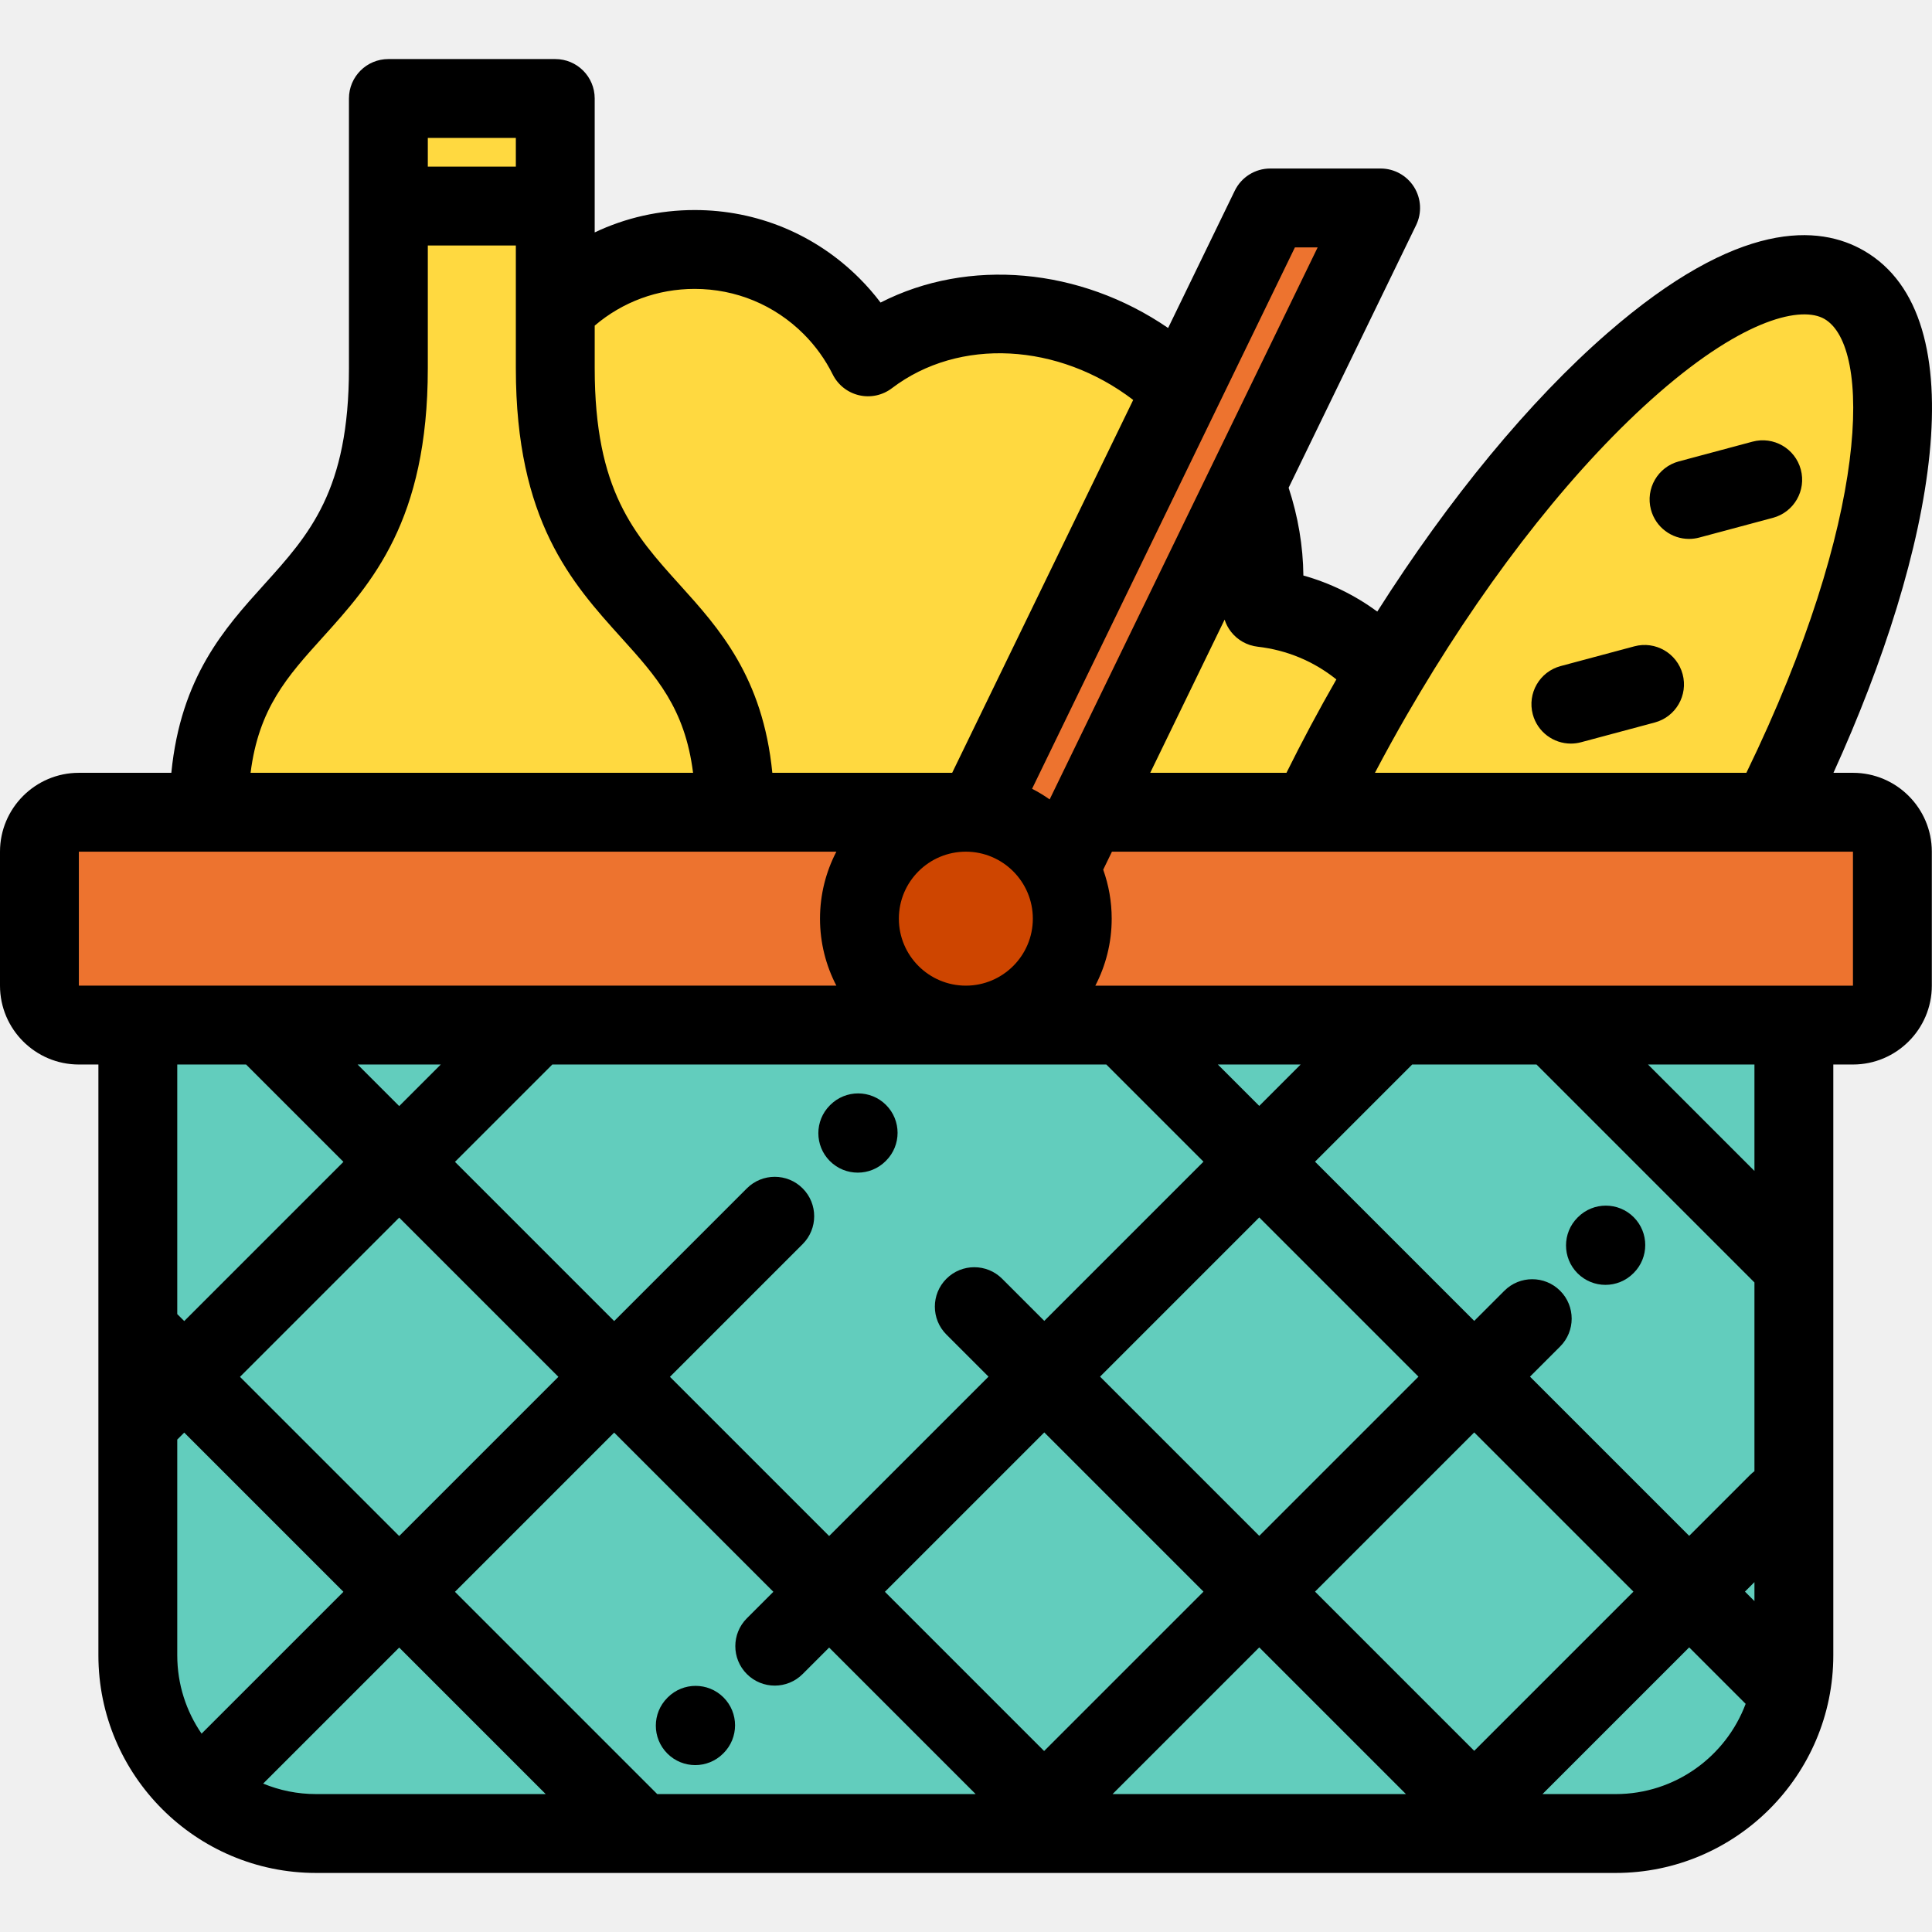
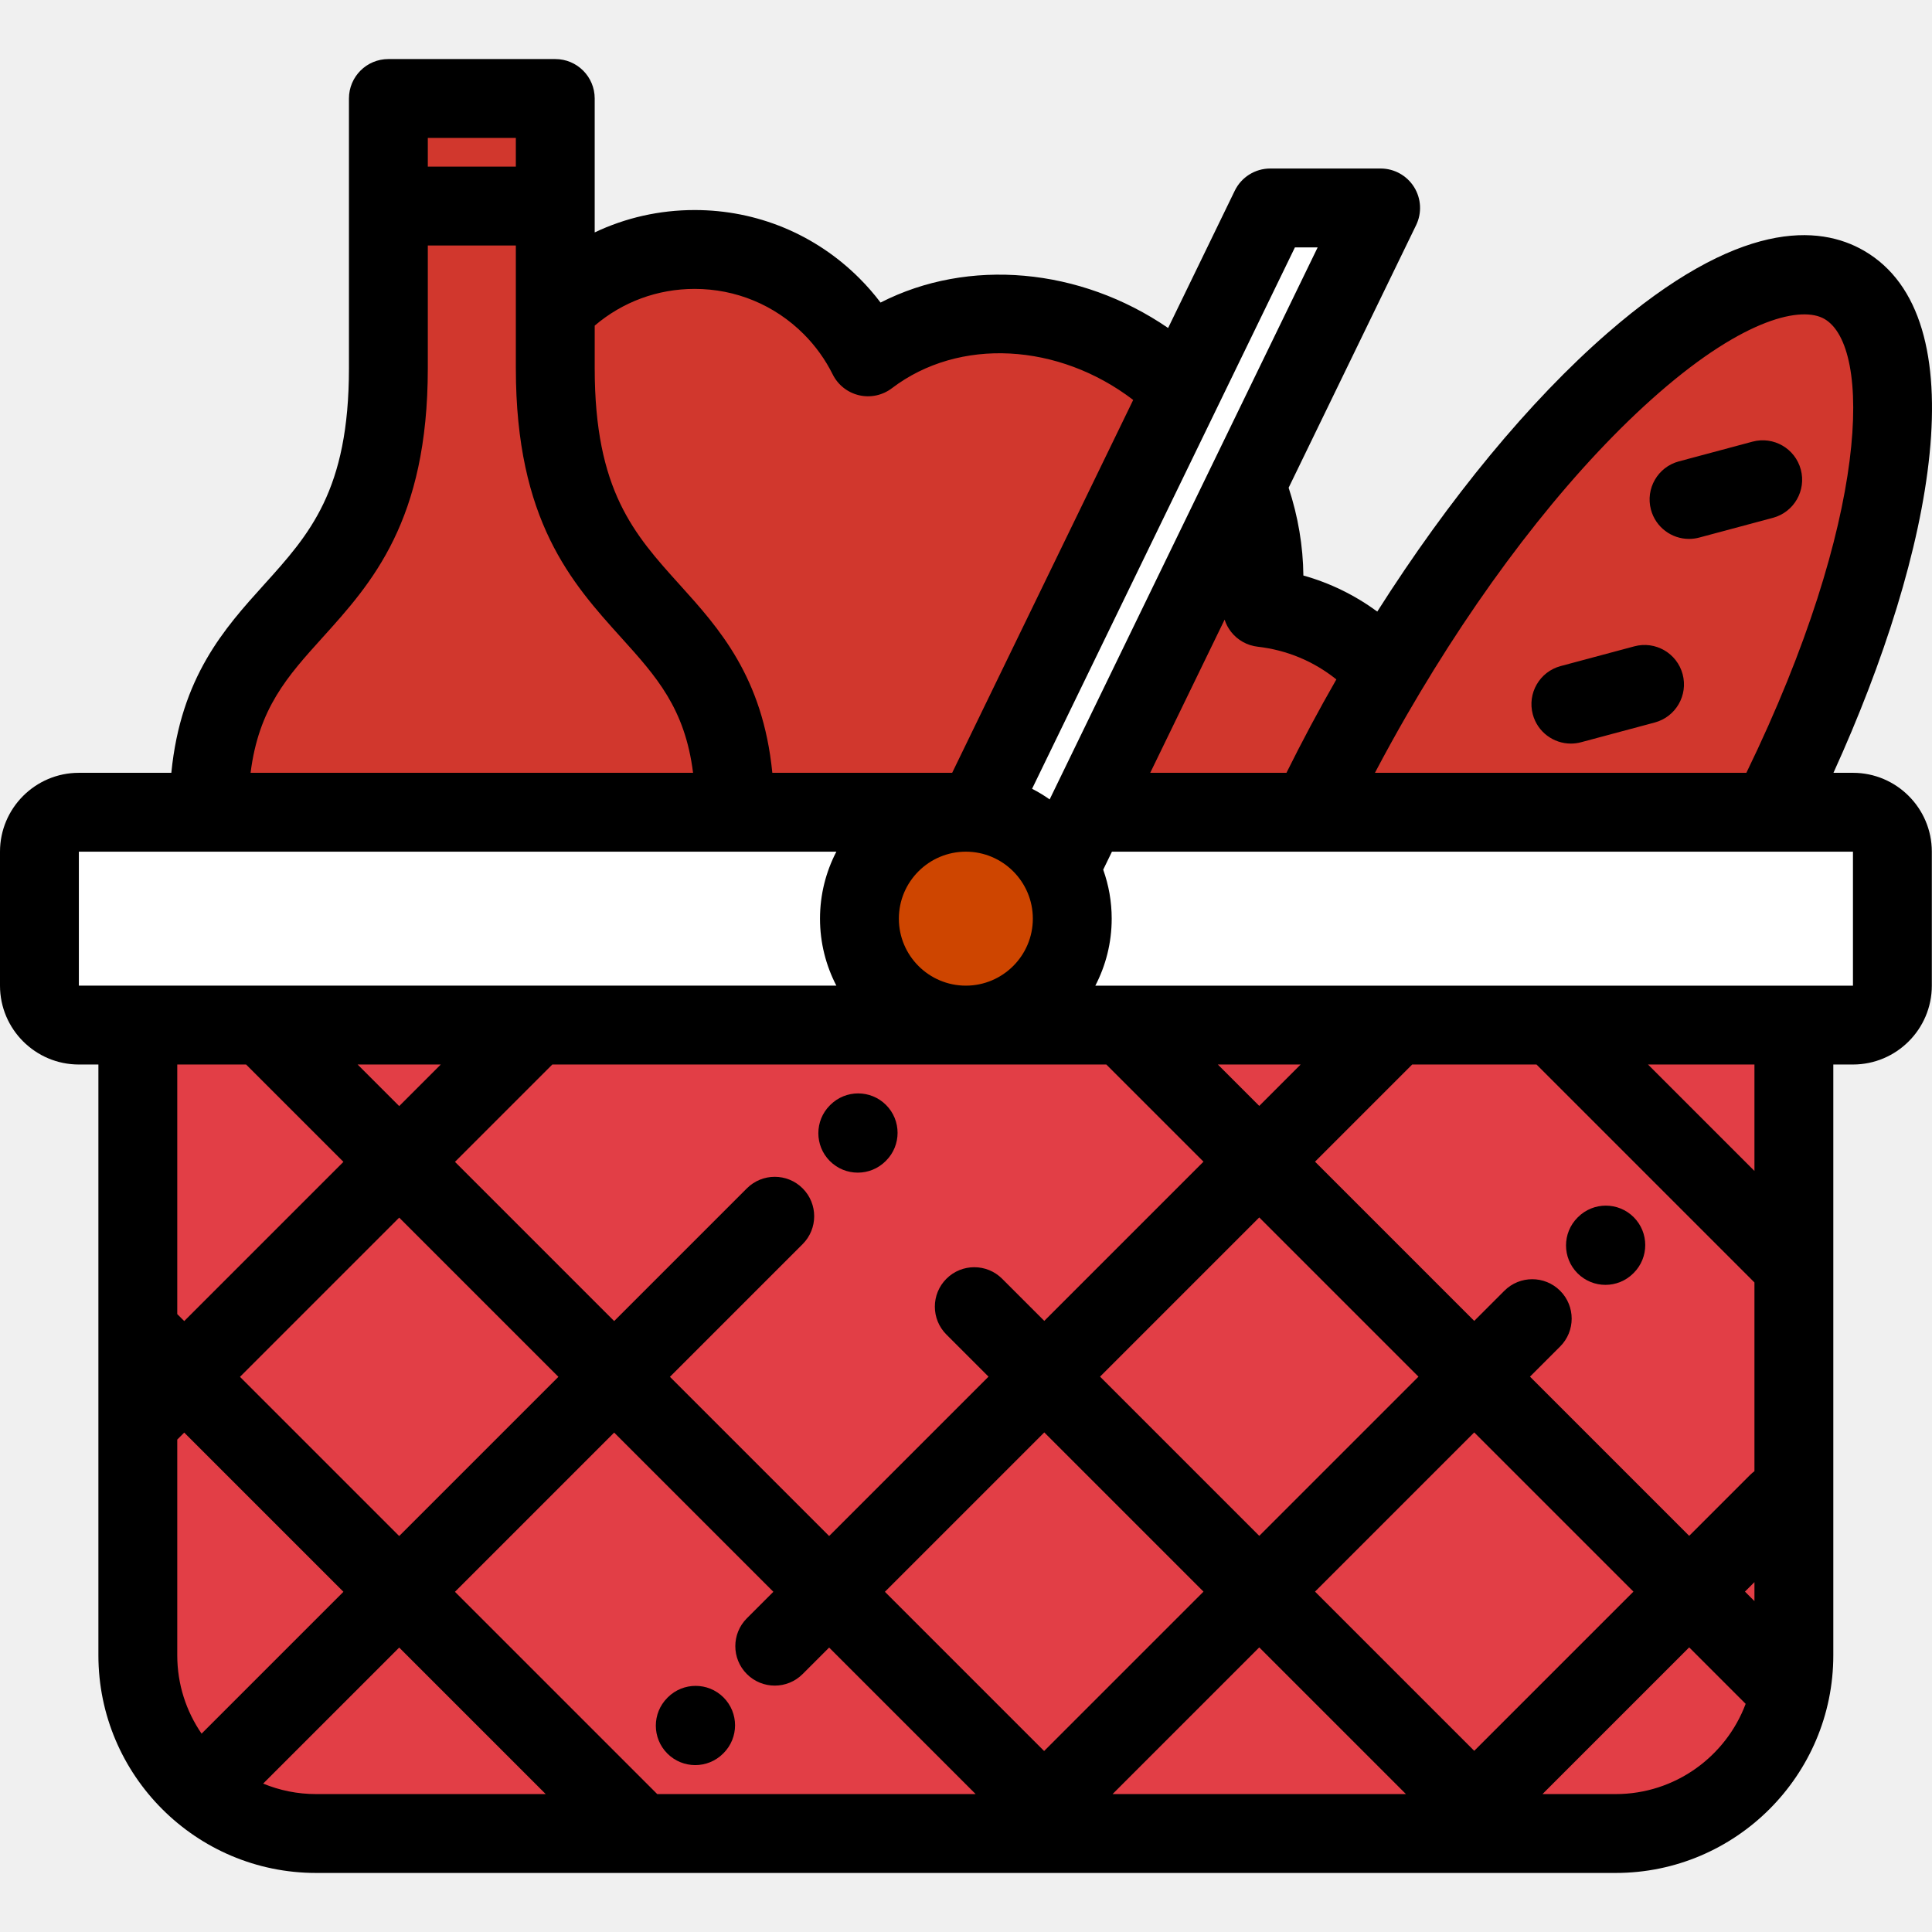
<svg xmlns="http://www.w3.org/2000/svg" version="1.1" id="Layer_1" x="0px" y="0px" viewBox="0 0 511.999 511.999" style="enable-background:new 0 0 511.999 511.999;" xml:space="preserve" width="512px" height="512px" class="">
  <g>
-     <path style="fill:#ED732F" d="M291.503,215.253h199.549c5.771,0,10.449,4.678,10.449,10.449v35.506  c0,5.771-4.678,10.449-10.449,10.449H20.899c-5.771,0-10.449-4.678-10.449-10.449v-35.506c0-5.771,4.678-10.449,10.449-10.449  h235.077" data-original="#CE4500" class="" data-old_color="#FFD940" />
-     <circle style="fill:#CE4500" cx="255.975" cy="243.456" r="28.203" data-original="#FFD940" class="" data-old_color="#FFD940" />
-     <path style="fill:#62CDBD" d="M475.394,271.678v166.99c0,26.086-21.146,47.232-47.232,47.232H83.757  c-26.086,0-47.232-21.146-47.232-47.232v-166.99" data-original="#ED732F" class="" data-old_color="#63CFBF" />
-     <path style="fill:#FFD940" d="M469.294,215.253c33.429-66.372,42.534-126.437,19.419-139.782  c-25.737-14.859-81.661,33.824-124.911,108.736c-6.028,10.441-11.49,20.839-16.359,31.046H469.294z" data-original="#FF9D3B" class="" data-old_color="#FFFF00" />
    <g>
-       <path style="fill:#FFD940" d="M313.208,103.342c-24.058-23.365-59.61-26.698-83.178-8.775c-2.411-4.842-5.62-9.389-9.655-13.424   c-20.043-20.043-52.539-20.043-72.582,0c-0.22,0.22-0.424,0.45-0.641,0.673v15.77c0,70.034,47.575,58.179,47.575,117.666h61.247   h2.901L313.208,103.342z" data-original="#4BDD6B" class="" data-old_color="#FFFF00" />
-       <path style="fill:#FFD940" d="M364.901,175.687c-8.528-8.528-19.31-13.414-30.427-14.687c1.357-10.63-0.106-21.8-4.287-32.362   l-42.051,86.615h3.369h55.939c4.869-10.207,10.332-20.605,16.359-31.046c1.155-2,2.32-3.977,3.492-5.939   C366.526,177.389,365.738,176.524,364.901,175.687z" data-original="#4BDD6B" class="" data-old_color="#FFFF00" />
+       <g>
+         <path style="fill:#FFFFFF" d="M291.503,215.253h199.549c5.771,0,10.449,4.678,10.449,10.449v35.506  c0,5.771-4.678,10.449-10.449,10.449H20.899c-5.771,0-10.449-4.678-10.449-10.449v-35.506c0-5.771,4.678-10.449,10.449-10.449  h235.077" data-original="#FFFFFF" class="" data-old_color="#ffffff" />
+         <circle style="fill:#CE4500" cx="255.975" cy="243.456" r="28.203" data-original="#CE4500" class="" data-old_color="#FFD940" />
+         <path style="fill:#E23E46" d="M475.394,271.678v166.99c0,26.086-21.146,47.232-47.232,47.232H83.757  c-26.086,0-47.232-21.146-47.232-47.232v-166.99" data-original="#E23E46" class="" data-old_color="#e23e46" />
+         <path style="fill:#D1372D" d="M469.294,215.253c33.429-66.372,42.534-126.437,19.419-139.782  c-25.737-14.859-81.661,33.824-124.911,108.736c-6.028,10.441-11.49,20.839-16.359,31.046H469.294z" data-original="#D1372D" class="" data-old_color="#d1372d" />
+         <g>
+           <path style="fill:#D1372D" d="M313.208,103.342c-24.058-23.365-59.61-26.698-83.178-8.775c-2.411-4.842-5.62-9.389-9.655-13.424   c-20.043-20.043-52.539-20.043-72.582,0c-0.22,0.22-0.424,0.45-0.641,0.673v15.77c0,70.034,47.575,58.179,47.575,117.666h61.247   h2.901L313.208,103.342z" data-original="#D1372D" class="" data-old_color="#d1372d" />
+           <path style="fill:#D1372D" d="M364.901,175.687c-8.528-8.528-19.31-13.414-30.427-14.687c1.357-10.63-0.106-21.8-4.287-32.362   l-42.051,86.615h3.369h55.939c4.869-10.207,10.332-20.605,16.359-31.046c1.155-2,2.32-3.977,3.492-5.939   C366.526,177.389,365.738,176.524,364.901,175.687z" data-original="#D1372D" class="" data-old_color="#d1372d" />
+         </g>
+         <path style="fill:#D1372D" d="M194.728,215.253c0-59.487-47.575-47.631-47.575-117.666V26.099h-44.228v71.488  c0,70.034-47.575,58.179-47.575,117.666H194.728z" data-original="#D1372D" class="" data-old_color="#d1372d" />
+         <polygon style="fill:#FFFFFF" points="280.867,230.221 365.883,55.111 336.625,55.111 258.807,215.395 " data-original="#FFFFFF" class="" data-old_color="#ffffff" />
+         <path d="M491.052,204.803h-5.167c26.665-58.593,38.59-120.751,8.052-138.383c-11.752-6.785-33.084-8.498-67.973,21.872  c-20.655,17.98-41.916,43.768-60.971,73.78c-5.926-4.343-12.512-7.578-19.585-9.554c-0.075-7.784-1.404-15.646-3.908-23.262  l33.782-69.584c1.572-3.238,1.367-7.057-0.544-10.109c-1.911-3.051-5.257-4.904-8.857-4.904h-29.258c-4.002,0-7.652,2.286-9.4,5.885  L309.563,86.92c-23.324-15.993-52.897-18.662-76.206-6.74c-1.711-2.263-3.579-4.409-5.595-6.425  c-11.667-11.668-27.178-18.093-43.679-18.093c-9.314,0-18.312,2.049-26.482,5.93V26.099c0-5.771-4.678-10.449-10.449-10.449h-44.228  c-5.771,0-10.449,4.678-10.449,10.449v71.488c0,32.426-10.449,43.999-22.548,57.399c-10.394,11.511-22.008,24.394-24.522,49.818  H20.899C9.375,204.803,0,214.179,0,225.702v35.506c0,11.523,9.375,20.899,20.899,20.899h5.178v156.561  c0,31.805,25.875,57.682,57.682,57.682h344.404c31.805,0,57.681-25.875,57.681-57.682V282.106h5.21  c11.523,0,20.898-9.375,20.898-20.899v-35.506C511.951,214.179,502.576,204.803,491.052,204.803z M439.686,104.056  c22.853-19.893,37.879-22.958,43.802-19.536c12.621,7.286,12.061,52.862-20.682,120.283h-98.433  c2.71-5.149,5.542-10.286,8.479-15.372c1.126-1.951,2.265-3.885,3.412-5.805h0.001c0.006-0.011,0.011-0.023,0.019-0.034  C395.848,150.834,418.209,122.753,439.686,104.056z M324.53,164.213c0.375,1.16,0.953,2.256,1.72,3.233  c1.724,2.2,4.258,3.616,7.034,3.935c7.746,0.887,14.873,3.862,20.855,8.667l0.01,0.002c-4.693,8.178-9.119,16.472-13.226,24.753  h-36.101L324.53,164.213L324.53,164.213z M407.188,282.106l57.757,57.757v50.02c-0.383,0.289-0.758,0.598-1.108,0.948  l-16.186,16.186l-42.189-42.189l7.987-7.987c4.08-4.08,4.081-10.697,0-14.777c-4.082-4.08-10.697-4.08-14.777,0l-7.987,7.987  l-42.194-42.194l25.75-25.75L407.188,282.106L407.188,282.106z M462.43,421.794l2.515-2.515v5.03L462.43,421.794z M174.176,475.45  l-53.608-53.608l42.192-42.192l42.19,42.19l-7.023,7.023c-4.08,4.08-4.08,10.697,0,14.778c2.041,2.041,4.715,3.061,7.389,3.061  c2.674,0,5.349-1.02,7.389-3.061l7.023-7.023l38.832,38.832H174.176z M53.42,459.435c-4.062-5.914-6.445-13.067-6.445-20.768  v-57.168l1.847-1.847l42.191,42.191L53.42,459.435z M63.599,364.874l42.192-42.192l42.191,42.191l-42.192,42.192L63.599,364.874z   M146.367,282.106h146.819l25.75,25.75l-42.191,42.191l-11.162-11.162c-4.08-4.079-10.697-4.079-14.778,0  c-4.08,4.08-4.08,10.697,0,14.778l11.162,11.162l-42.237,42.237l-42.19-42.19l35.167-35.167c4.08-4.08,4.08-10.697,0-14.778  c-4.08-4.079-10.697-4.079-14.778,0l-35.167,35.167l-42.191-42.191L146.367,282.106z M105.791,293.125l-11.019-11.019h22.039  L105.791,293.125z M276.701,464.035l-42.194-42.194l42.237-42.237l42.194,42.194L276.701,464.035z M291.522,364.824l42.191-42.191  l42.194,42.194l-42.192,42.191L291.522,364.824z M333.716,436.574l38.875,38.875H294.84L333.716,436.574z M348.494,421.797  l42.192-42.191l42.189,42.189l-42.191,42.191L348.494,421.797z M333.714,293.078l-10.972-10.972h21.943L333.714,293.078z   M238.206,243.454c0-9.789,7.964-17.752,17.753-17.752s17.753,7.964,17.753,17.752c0,9.789-7.964,17.753-17.753,17.753  S238.206,253.243,238.206,243.454z M343.167,65.56h6.027L278.17,211.85c-1.481-1.044-3.037-1.984-4.659-2.815L343.167,65.56z   M184.084,76.561c10.917,0,21.182,4.252,28.902,11.972c3.127,3.127,5.715,6.725,7.69,10.692c1.388,2.787,3.946,4.811,6.978,5.519  c3.032,0.71,6.224,0.027,8.701-1.858c17.864-13.586,44.249-11.971,63.954,3.102l-47.975,98.815h-47.66  c-2.514-25.424-14.128-38.307-24.522-49.818c-12.099-13.4-22.548-24.973-22.548-57.399V86.295  C164.986,79.994,174.272,76.561,184.084,76.561z M136.704,36.549v7.606h-23.33v-7.606H136.704z M85.438,168.991  c13.095-14.501,27.936-30.939,27.936-71.404V65.053h23.33v32.534c0,40.465,14.841,56.902,27.936,71.404  c9.26,10.256,16.879,18.694,19.03,35.813H66.407C68.56,187.684,76.177,179.247,85.438,168.991z M20.899,225.702h200.745  c-2.764,5.32-4.335,11.354-4.335,17.752c0,6.398,1.572,12.433,4.335,17.753H20.899V225.702z M65.217,282.106l25.797,25.797  l-42.192,42.192l-1.847-1.847v-66.143h18.242V282.106z M69.741,472.668l36.049-36.049l38.829,38.829H83.757  C78.796,475.45,74.064,474.457,69.741,472.668z M428.161,475.45h-19.388l38.878-38.879l14.964,14.964  C457.387,465.489,443.918,475.45,428.161,475.45z M464.945,310.309l-28.203-28.203h28.203V310.309z M491.052,261.208H290.275  c2.764-5.321,4.335-11.355,4.335-17.753c0-4.554-0.797-8.923-2.25-12.983l2.316-4.769h52.766h121.852h21.758V261.208z" data-original="#000000" class="active-path" style="fill:#000000" />
+         <path d="M447.605,142.817c0.894,0,1.806-0.116,2.711-0.358l19.524-5.231c5.575-1.493,8.883-7.224,7.389-12.797  c-1.493-5.575-7.223-8.883-12.797-7.389l-19.524,5.231c-5.575,1.493-8.883,7.224-7.389,12.797  C438.77,139.739,442.991,142.817,447.605,142.817z" data-original="#000000" class="active-path" style="fill:#000000" />
+         <path d="M406.203,189.31c1.251,4.669,5.472,7.748,10.087,7.748c0.894,0,1.806-0.116,2.711-0.358l19.524-5.231  c5.575-1.493,8.883-7.224,7.389-12.797c-1.493-5.575-7.224-8.883-12.797-7.389l-19.524,5.231  C408.017,178.006,404.709,183.737,406.203,189.31z" data-original="#000000" class="active-path" style="fill:#000000" />
+         <path d="M227.32,310.76c2.674,0,5.349-1.02,7.389-3.061l0.097-0.097c4.08-4.08,4.08-10.697,0-14.778  c-4.08-4.08-10.697-4.08-14.778,0l-0.097,0.097c-4.08,4.08-4.08,10.697,0,14.778C221.973,309.74,224.646,310.76,227.32,310.76z" data-original="#000000" class="active-path" style="fill:#000000" />
+         <path d="M176.958,449.833l-0.097,0.097c-4.08,4.08-4.08,10.697,0,14.778c2.041,2.041,4.715,3.061,7.389,3.061  c2.674,0,5.349-1.02,7.389-3.061l0.097-0.097c4.08-4.08,4.08-10.697,0-14.778C187.655,445.753,181.039,445.753,176.958,449.833z" data-original="#000000" class="active-path" style="fill:#000000" />
+         <path d="M425.46,340.501c2.674,0,5.349-1.02,7.389-3.061l0.097-0.097c4.08-4.08,4.08-10.697,0-14.778  c-4.08-4.08-10.697-4.08-14.778,0l-0.097,0.097c-4.08,4.08-4.08,10.697,0,14.778C420.112,339.481,422.786,340.501,425.46,340.501z" data-original="#000000" class="active-path" style="fill:#000000" />
+       </g>
    </g>
-     <path style="fill:#FFD940" d="M194.728,215.253c0-59.487-47.575-47.631-47.575-117.666V26.099h-44.228v71.488  c0,70.034-47.575,58.179-47.575,117.666H194.728z" data-original="#B047AA" class="active-path" data-old_color="#FFFF00" />
-     <polygon style="fill:#ED732F" points="280.867,230.221 365.883,55.111 336.625,55.111 258.807,215.395 " data-original="#CE4500" class="" data-old_color="#FFD940" />
-     <path d="M491.052,204.803h-5.167c26.665-58.593,38.59-120.751,8.052-138.383c-11.752-6.785-33.084-8.498-67.973,21.872  c-20.655,17.98-41.916,43.768-60.971,73.78c-5.926-4.343-12.512-7.578-19.585-9.554c-0.075-7.784-1.404-15.646-3.908-23.262  l33.782-69.584c1.572-3.238,1.367-7.057-0.544-10.109c-1.911-3.051-5.257-4.904-8.857-4.904h-29.258c-4.002,0-7.652,2.286-9.4,5.885  L309.563,86.92c-23.324-15.993-52.897-18.662-76.206-6.74c-1.711-2.263-3.579-4.409-5.595-6.425  c-11.667-11.668-27.178-18.093-43.679-18.093c-9.314,0-18.312,2.049-26.482,5.93V26.099c0-5.771-4.678-10.449-10.449-10.449h-44.228  c-5.771,0-10.449,4.678-10.449,10.449v71.488c0,32.426-10.449,43.999-22.548,57.399c-10.394,11.511-22.008,24.394-24.522,49.818  H20.899C9.375,204.803,0,214.179,0,225.702v35.506c0,11.523,9.375,20.899,20.899,20.899h5.178v156.561  c0,31.805,25.875,57.682,57.682,57.682h344.404c31.805,0,57.681-25.875,57.681-57.682V282.106h5.21  c11.523,0,20.898-9.375,20.898-20.899v-35.506C511.951,214.179,502.576,204.803,491.052,204.803z M439.686,104.056  c22.853-19.893,37.879-22.958,43.802-19.536c12.621,7.286,12.061,52.862-20.682,120.283h-98.433  c2.71-5.149,5.542-10.286,8.479-15.372c1.126-1.951,2.265-3.885,3.412-5.805h0.001c0.006-0.011,0.011-0.023,0.019-0.034  C395.848,150.834,418.209,122.753,439.686,104.056z M324.53,164.213c0.375,1.16,0.953,2.256,1.72,3.233  c1.724,2.2,4.258,3.616,7.034,3.935c7.746,0.887,14.873,3.862,20.855,8.667l0.01,0.002c-4.693,8.178-9.119,16.472-13.226,24.753  h-36.101L324.53,164.213L324.53,164.213z M407.188,282.106l57.757,57.757v50.02c-0.383,0.289-0.758,0.598-1.108,0.948  l-16.186,16.186l-42.189-42.189l7.987-7.987c4.08-4.08,4.081-10.697,0-14.777c-4.082-4.08-10.697-4.08-14.777,0l-7.987,7.987  l-42.194-42.194l25.75-25.75L407.188,282.106L407.188,282.106z M462.43,421.794l2.515-2.515v5.03L462.43,421.794z M174.176,475.45  l-53.608-53.608l42.192-42.192l42.19,42.19l-7.023,7.023c-4.08,4.08-4.08,10.697,0,14.778c2.041,2.041,4.715,3.061,7.389,3.061  c2.674,0,5.349-1.02,7.389-3.061l7.023-7.023l38.832,38.832H174.176z M53.42,459.435c-4.062-5.914-6.445-13.067-6.445-20.768  v-57.168l1.847-1.847l42.191,42.191L53.42,459.435z M63.599,364.874l42.192-42.192l42.191,42.191l-42.192,42.192L63.599,364.874z   M146.367,282.106h146.819l25.75,25.75l-42.191,42.191l-11.162-11.162c-4.08-4.079-10.697-4.079-14.778,0  c-4.08,4.08-4.08,10.697,0,14.778l11.162,11.162l-42.237,42.237l-42.19-42.19l35.167-35.167c4.08-4.08,4.08-10.697,0-14.778  c-4.08-4.079-10.697-4.079-14.778,0l-35.167,35.167l-42.191-42.191L146.367,282.106z M105.791,293.125l-11.019-11.019h22.039  L105.791,293.125z M276.701,464.035l-42.194-42.194l42.237-42.237l42.194,42.194L276.701,464.035z M291.522,364.824l42.191-42.191  l42.194,42.194l-42.192,42.191L291.522,364.824z M333.716,436.574l38.875,38.875H294.84L333.716,436.574z M348.494,421.797  l42.192-42.191l42.189,42.189l-42.191,42.191L348.494,421.797z M333.714,293.078l-10.972-10.972h21.943L333.714,293.078z   M238.206,243.454c0-9.789,7.964-17.752,17.753-17.752s17.753,7.964,17.753,17.752c0,9.789-7.964,17.753-17.753,17.753  S238.206,253.243,238.206,243.454z M343.167,65.56h6.027L278.17,211.85c-1.481-1.044-3.037-1.984-4.659-2.815L343.167,65.56z   M184.084,76.561c10.917,0,21.182,4.252,28.902,11.972c3.127,3.127,5.715,6.725,7.69,10.692c1.388,2.787,3.946,4.811,6.978,5.519  c3.032,0.71,6.224,0.027,8.701-1.858c17.864-13.586,44.249-11.971,63.954,3.102l-47.975,98.815h-47.66  c-2.514-25.424-14.128-38.307-24.522-49.818c-12.099-13.4-22.548-24.973-22.548-57.399V86.295  C164.986,79.994,174.272,76.561,184.084,76.561z M136.704,36.549v7.606h-23.33v-7.606H136.704z M85.438,168.991  c13.095-14.501,27.936-30.939,27.936-71.404V65.053h23.33v32.534c0,40.465,14.841,56.902,27.936,71.404  c9.26,10.256,16.879,18.694,19.03,35.813H66.407C68.56,187.684,76.177,179.247,85.438,168.991z M20.899,225.702h200.745  c-2.764,5.32-4.335,11.354-4.335,17.752c0,6.398,1.572,12.433,4.335,17.753H20.899V225.702z M65.217,282.106l25.797,25.797  l-42.192,42.192l-1.847-1.847v-66.143h18.242V282.106z M69.741,472.668l36.049-36.049l38.829,38.829H83.757  C78.796,475.45,74.064,474.457,69.741,472.668z M428.161,475.45h-19.388l38.878-38.879l14.964,14.964  C457.387,465.489,443.918,475.45,428.161,475.45z M464.945,310.309l-28.203-28.203h28.203V310.309z M491.052,261.208H290.275  c2.764-5.321,4.335-11.355,4.335-17.753c0-4.554-0.797-8.923-2.25-12.983l2.316-4.769h52.766h121.852h21.758V261.208z" data-original="#000000" class="" style="fill:#000000" />
-     <path d="M447.605,142.817c0.894,0,1.806-0.116,2.711-0.358l19.524-5.231c5.575-1.493,8.883-7.224,7.389-12.797  c-1.493-5.575-7.223-8.883-12.797-7.389l-19.524,5.231c-5.575,1.493-8.883,7.224-7.389,12.797  C438.77,139.739,442.991,142.817,447.605,142.817z" data-original="#000000" class="" style="fill:#000000" />
-     <path d="M406.203,189.31c1.251,4.669,5.472,7.748,10.087,7.748c0.894,0,1.806-0.116,2.711-0.358l19.524-5.231  c5.575-1.493,8.883-7.224,7.389-12.797c-1.493-5.575-7.224-8.883-12.797-7.389l-19.524,5.231  C408.017,178.006,404.709,183.737,406.203,189.31z" data-original="#000000" class="" style="fill:#000000" />
-     <path d="M227.32,310.76c2.674,0,5.349-1.02,7.389-3.061l0.097-0.097c4.08-4.08,4.08-10.697,0-14.778  c-4.08-4.08-10.697-4.08-14.778,0l-0.097,0.097c-4.08,4.08-4.08,10.697,0,14.778C221.973,309.74,224.646,310.76,227.32,310.76z" data-original="#000000" class="" style="fill:#000000" />
-     <path d="M176.958,449.833l-0.097,0.097c-4.08,4.08-4.08,10.697,0,14.778c2.041,2.041,4.715,3.061,7.389,3.061  c2.674,0,5.349-1.02,7.389-3.061l0.097-0.097c4.08-4.08,4.08-10.697,0-14.778C187.655,445.753,181.039,445.753,176.958,449.833z" data-original="#000000" class="" style="fill:#000000" />
-     <path d="M425.46,340.501c2.674,0,5.349-1.02,7.389-3.061l0.097-0.097c4.08-4.08,4.08-10.697,0-14.778  c-4.08-4.08-10.697-4.08-14.778,0l-0.097,0.097c-4.08,4.08-4.08,10.697,0,14.778C420.112,339.481,422.786,340.501,425.46,340.501z" data-original="#000000" class="" style="fill:#000000" />
  </g>
</svg>
